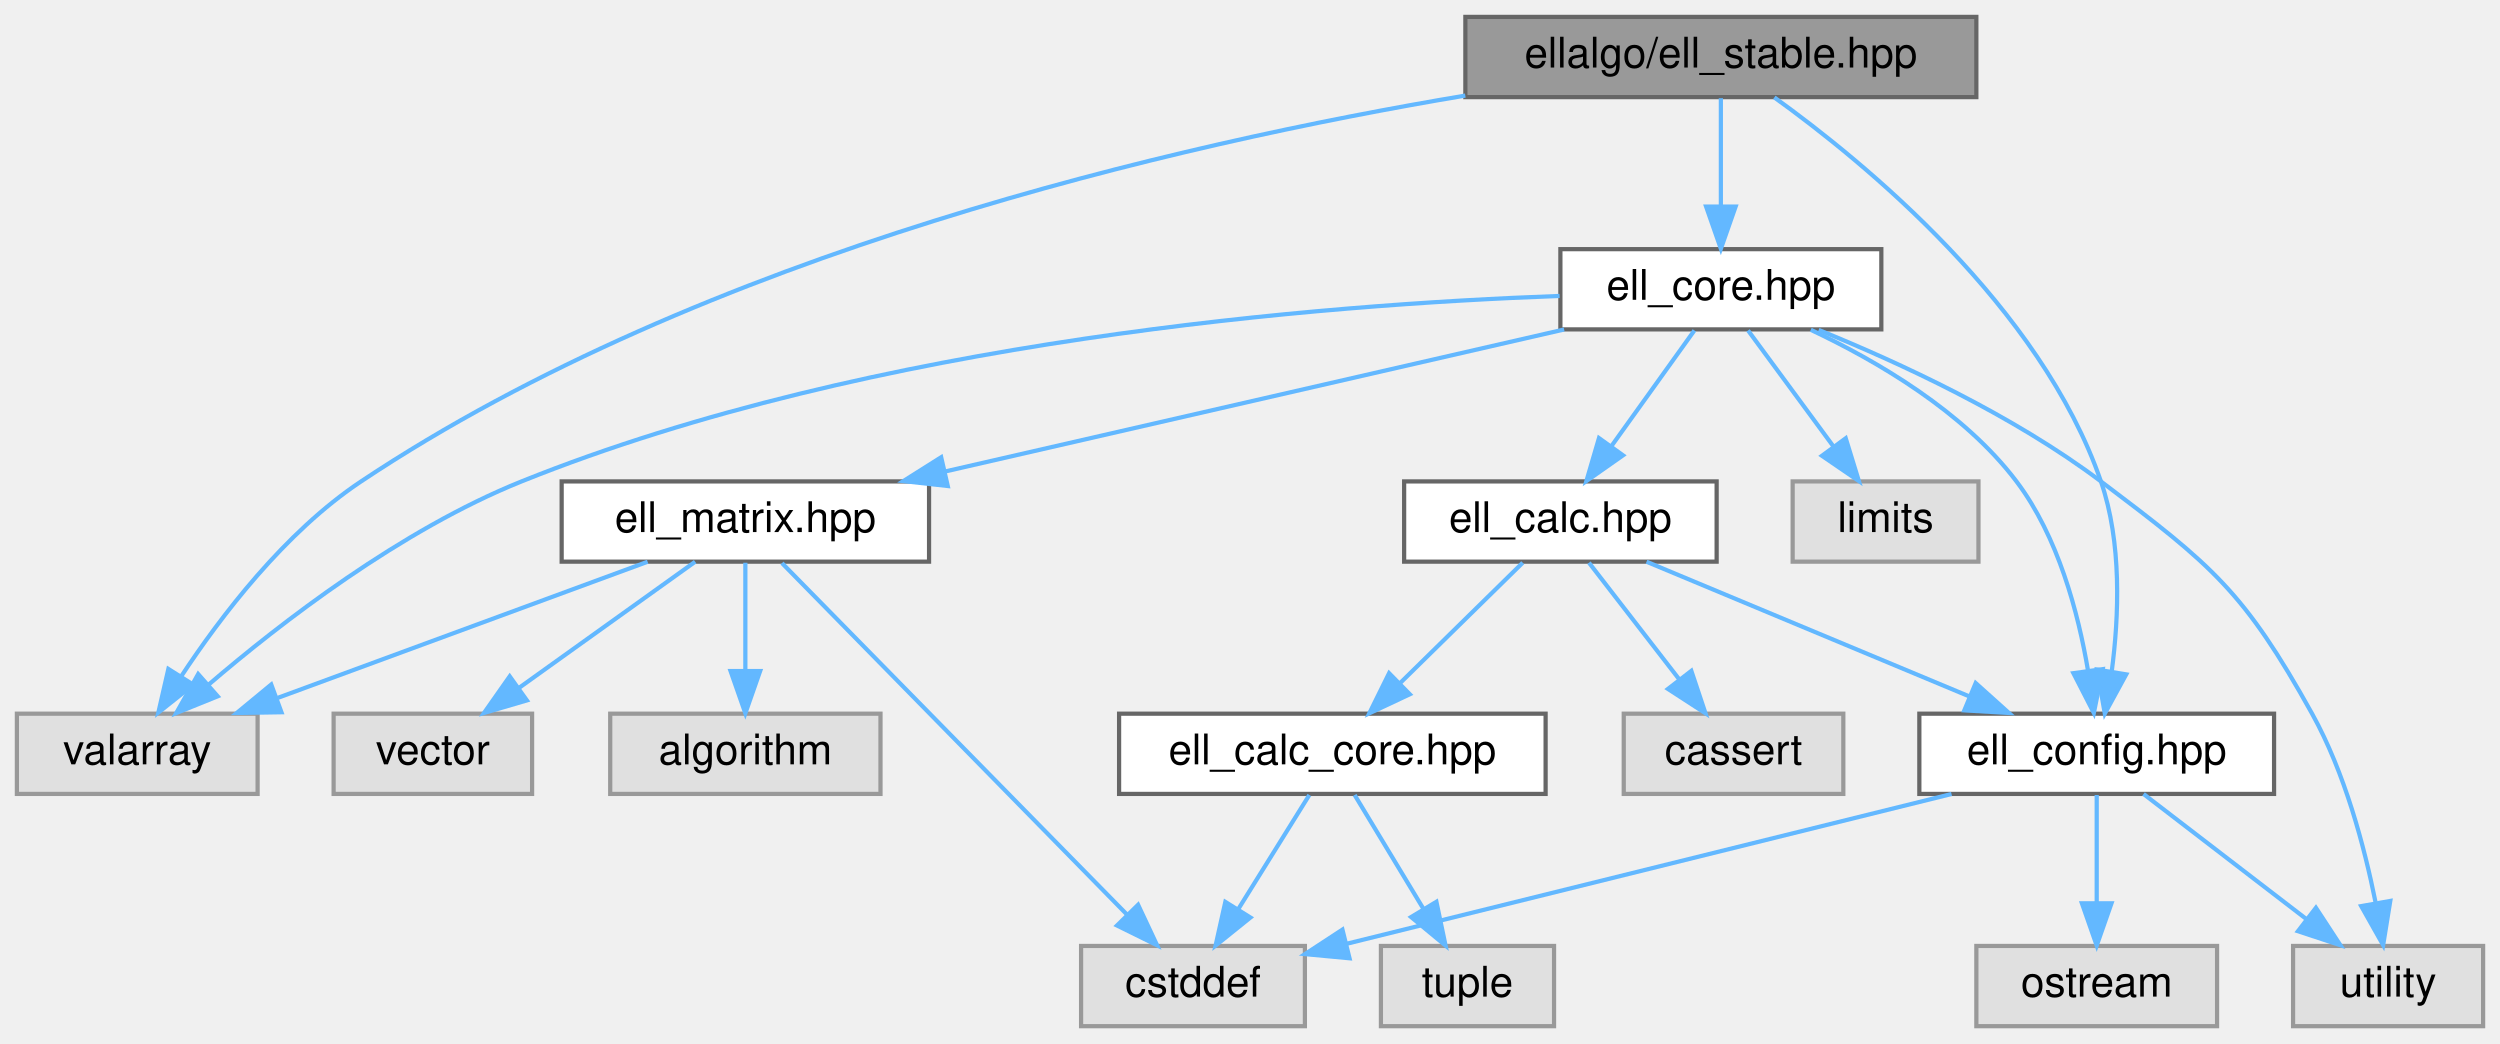
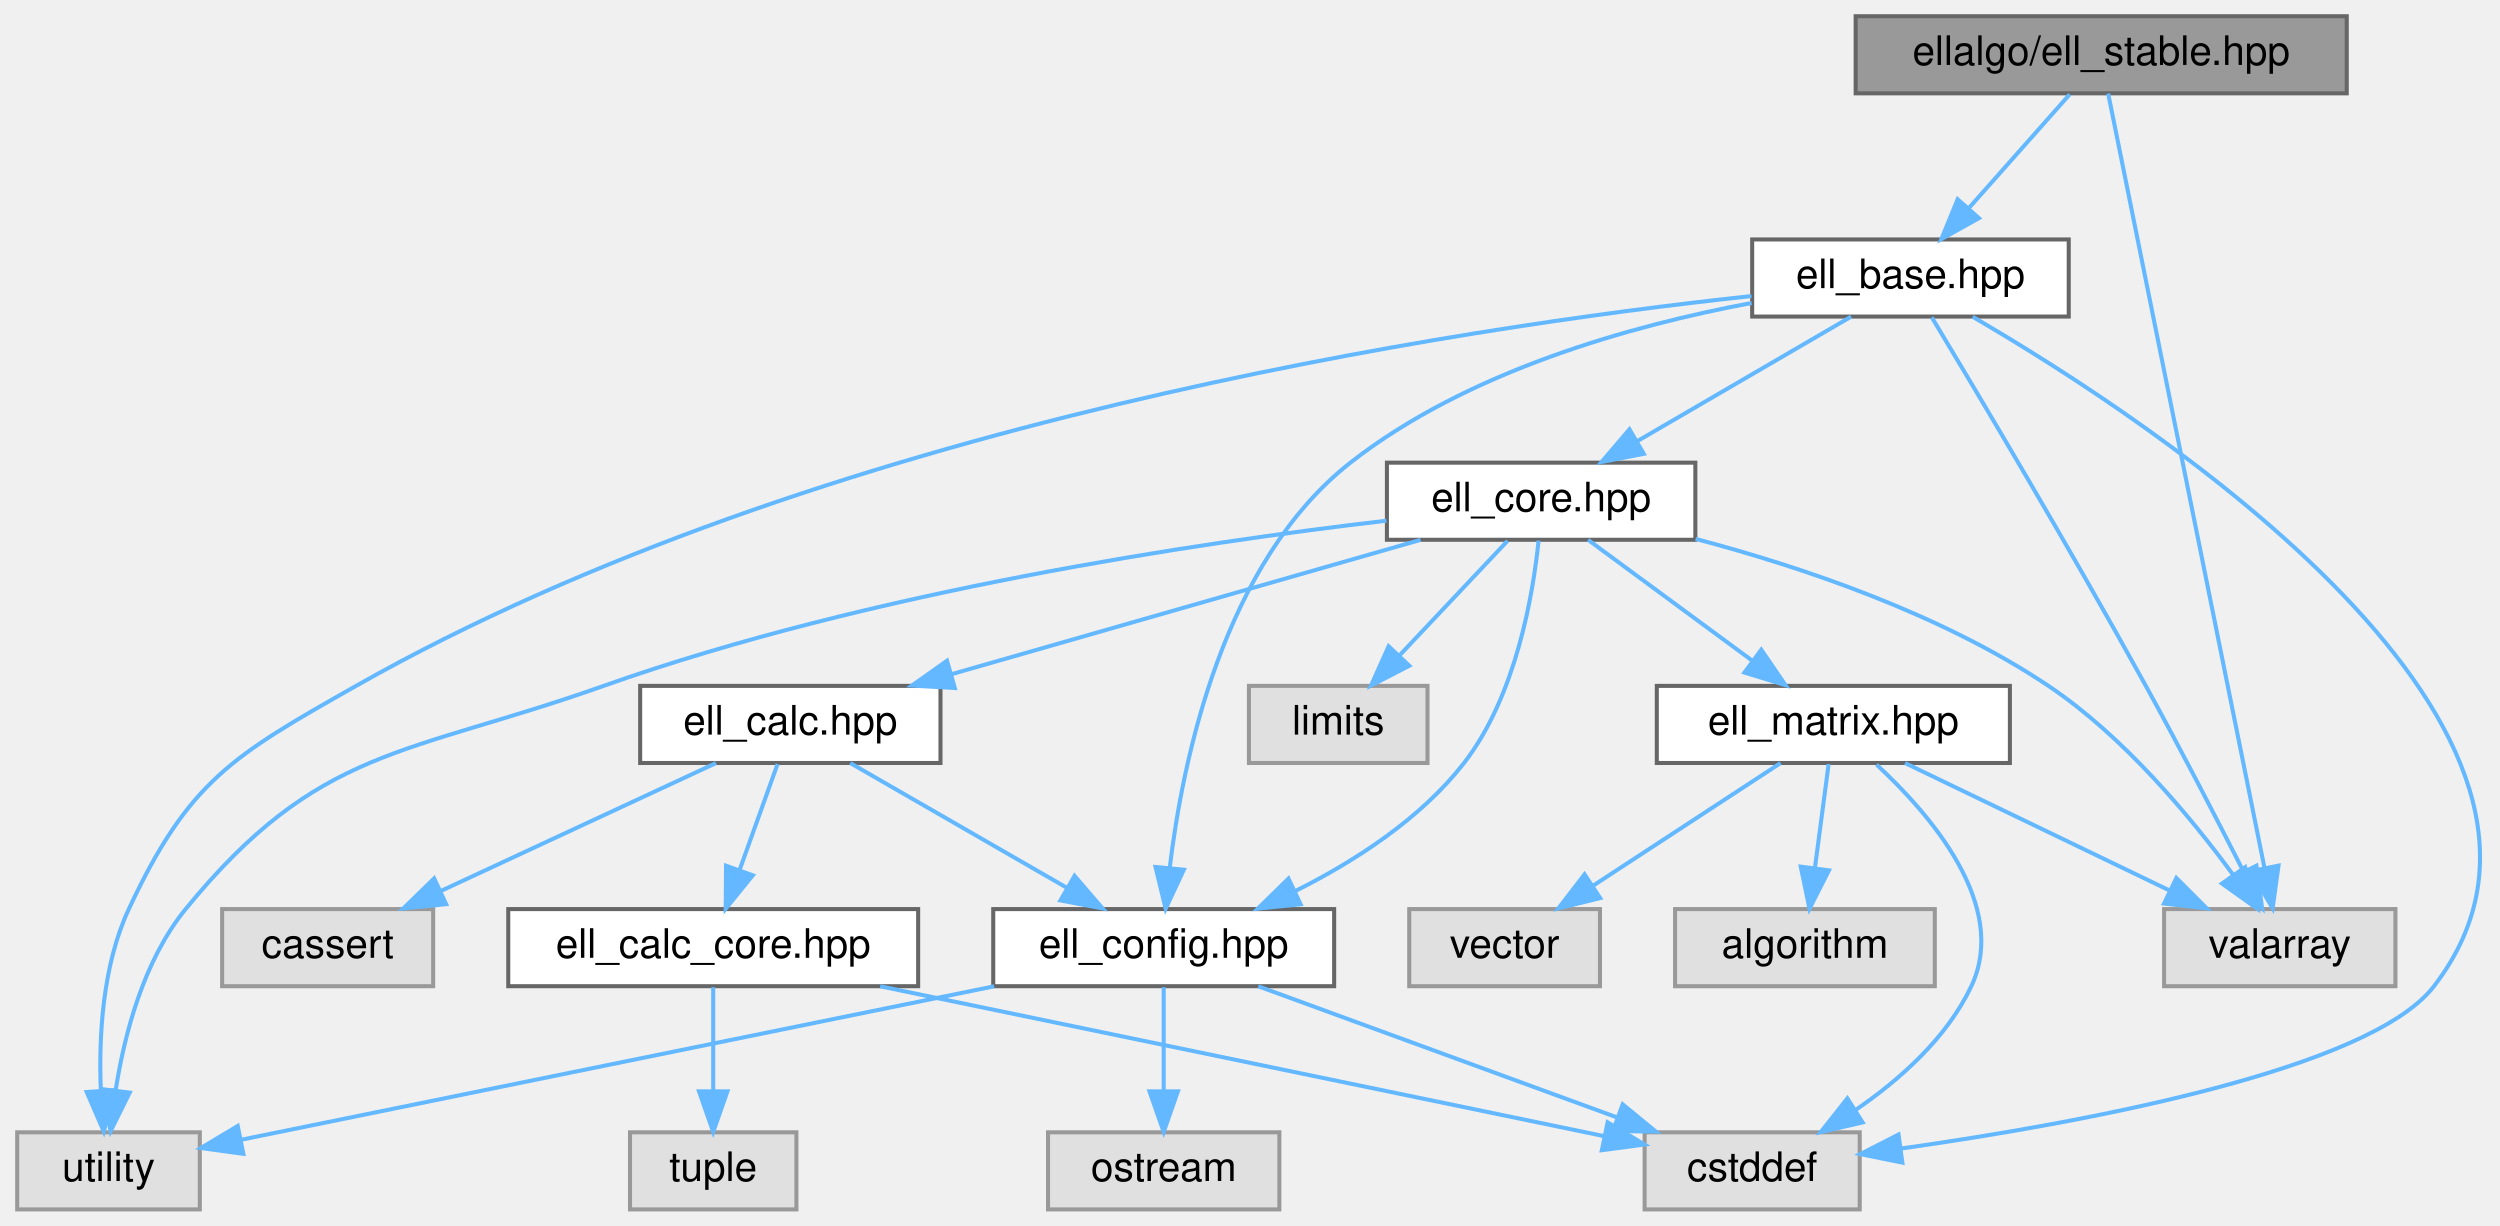
- <svg xmlns="http://www.w3.org/2000/svg" xmlns:xlink="http://www.w3.org/1999/xlink" width="592pt" height="247pt" viewBox="0.00 0.00 592.00 247.00">
-   <g id="graph0" class="graph" transform="scale(1 1) rotate(0) translate(4 243)">
+ <svg xmlns="http://www.w3.org/2000/svg" xmlns:xlink="http://www.w3.org/1999/xlink" width="616pt" height="302pt" viewBox="0.00 0.00 615.53 302.00">
+   <g id="graph0" class="graph" transform="scale(1 1) rotate(0) translate(4 298)">
    <g id="Node000001" class="node">
      <g id="a_Node000001">
-         <a xlink:title="Numerically stable ellipsoid search space (LDL^T-based)">
-           <polygon fill="#999999" stroke="#666666" points="464,-239 343,-239 343,-220 464,-220 464,-239" />
-           <text text-anchor="middle" x="403.5" y="-227" font-family="Helvetica,sans-Serif" font-size="10.00">ellalgo/ell_stable.hpp</text>
+         <a xlink:title="Numerically stable ellipsoid search space (LDL^T strategy)">
+           <polygon fill="#999999" stroke="#666666" points="574,-294 453,-294 453,-275 574,-275 574,-294" />
+           <text text-anchor="middle" x="513.5" y="-282" font-family="Helvetica,sans-Serif" font-size="10.00">ellalgo/ell_stable.hpp</text>
        </a>
      </g>
    </g>
    <g id="Node000002" class="node">
      <g id="a_Node000002">
        <a xlink:title=" ">
-           <polygon fill="#e0e0e0" stroke="#999999" points="57,-74 0,-74 0,-55 57,-55 57,-74" />
-           <text text-anchor="middle" x="28.5" y="-62" font-family="Helvetica,sans-Serif" font-size="10.00">valarray</text>
+           <polygon fill="#e0e0e0" stroke="#999999" points="586,-74 529,-74 529,-55 586,-55 586,-74" />
+           <text text-anchor="middle" x="557.5" y="-62" font-family="Helvetica,sans-Serif" font-size="10.00">valarray</text>
        </a>
      </g>
    </g>
    <g id="edge1_Node000001_Node000002" class="edge">
      <g id="a_edge1_Node000001_Node000002">
        <a xlink:title=" ">
-           <path fill="none" stroke="#63b8ff" d="M342.99,-220.37C274.74,-208.92 162.71,-183.08 81.5,-129 63.46,-116.99 48.27,-97.06 38.84,-82.74" />
-           <polygon fill="#63b8ff" stroke="#63b8ff" points="41.79,-80.86 33.5,-74.27 35.87,-84.59 41.79,-80.86" />
+           <path fill="none" stroke="#63b8ff" d="M515.22,-274.95C521.7,-242.88 544.64,-129.2 553.74,-84.12" />
+           <polygon fill="#63b8ff" stroke="#63b8ff" points="557.19,-84.72 555.74,-74.22 550.33,-83.33 557.19,-84.72" />
        </a>
      </g>
    </g>
    <g id="Node000003" class="node">
      <g id="a_Node000003">
-         <a xlink:href="ell__config_8hpp.html" target="_top" xlink:title="Configuration types and constants for the ellipsoid algorithm.">
-           <polygon fill="white" stroke="#666666" points="534.5,-74 450.5,-74 450.5,-55 534.5,-55 534.5,-74" />
-           <text text-anchor="middle" x="492.5" y="-62" font-family="Helvetica,sans-Serif" font-size="10.00">ell_config.hpp</text>
+         <a xlink:href="ell__base_8hpp.html" target="_top" xlink:title="Shared ellipsoid search space base (compile-time Strategy)">
+           <polygon fill="white" stroke="#666666" points="505.5,-239 427.5,-239 427.5,-220 505.5,-220 505.5,-239" />
+           <text text-anchor="middle" x="466.5" y="-227" font-family="Helvetica,sans-Serif" font-size="10.00">ell_base.hpp</text>
        </a>
      </g>
    </g>
    <g id="edge2_Node000001_Node000003" class="edge">
      <g id="a_edge2_Node000001_Node000003">
        <a xlink:title=" ">
-           <path fill="none" stroke="#63b8ff" d="M416.16,-219.93C437.38,-204.66 479.24,-170.4 493.5,-129 498.5,-114.49 497.77,-96.98 496.06,-84.03" />
-           <polygon fill="#63b8ff" stroke="#63b8ff" points="499.49,-83.31 494.42,-74.01 492.58,-84.44 499.49,-83.31" />
+           <path fill="none" stroke="#63b8ff" d="M505.74,-274.75C499.03,-267.18 489.16,-256.05 480.99,-246.84" />
+           <polygon fill="#63b8ff" stroke="#63b8ff" points="483.37,-244.25 474.12,-239.09 478.13,-248.89 483.37,-244.25" />
+         </a>
+       </g>
+     </g>
+     <g id="edge5_Node000003_Node000002" class="edge">
+       <g id="a_edge5_Node000003_Node000002">
+         <a xlink:title=" ">
+           <path fill="none" stroke="#63b8ff" d="M471.76,-219.8C482.13,-202.6 505.78,-162.98 524.5,-129 532.92,-113.72 542.03,-96.09 548.55,-83.29" />
+           <polygon fill="#63b8ff" stroke="#63b8ff" points="551.75,-84.7 553.15,-74.2 545.51,-81.54 551.75,-84.7" />
+         </a>
+       </g>
+     </g>
+     <g id="Node000004" class="node">
+       <g id="a_Node000004">
+         <a xlink:title=" ">
+           <polygon fill="#e0e0e0" stroke="#999999" points="454,-19 401,-19 401,0 454,0 454,-19" />
+           <text text-anchor="middle" x="427.5" y="-7" font-family="Helvetica,sans-Serif" font-size="10.00">cstddef</text>
+         </a>
+       </g>
+     </g>
+     <g id="edge3_Node000003_Node000004" class="edge">
+       <g id="a_edge3_Node000003_Node000004">
+         <a xlink:title=" ">
+           <path fill="none" stroke="#63b8ff" d="M481.84,-219.94C525.41,-194.56 643.69,-117.61 595.5,-55 579.61,-34.36 508.74,-21.32 464.27,-15.01" />
+           <polygon fill="#63b8ff" stroke="#63b8ff" points="464.51,-11.52 454.13,-13.63 463.56,-18.45 464.51,-11.52" />
+         </a>
+       </g>
+     </g>
+     <g id="Node000005" class="node">
+       <g id="a_Node000005">
+         <a xlink:title=" ">
+           <polygon fill="#e0e0e0" stroke="#999999" points="45,-19 0,-19 0,0 45,0 45,-19" />
+           <text text-anchor="middle" x="22.5" y="-7" font-family="Helvetica,sans-Serif" font-size="10.00">utility</text>
+         </a>
+       </g>
+     </g>
+     <g id="edge4_Node000003_Node000005" class="edge">
+       <g id="a_edge4_Node000003_Node000005">
+         <a xlink:title=" ">
+           <path fill="none" stroke="#63b8ff" d="M427.33,-225.05C355.09,-217.28 197.83,-193.75 83.5,-129 53.14,-111.81 42.25,-105.61 27.5,-74 20.99,-60.05 20.08,-42.49 20.61,-29.38" />
+           <polygon fill="#63b8ff" stroke="#63b8ff" points="24.11,-29.42 21.34,-19.2 17.13,-28.92 24.11,-29.42" />
+         </a>
+       </g>
+     </g>
+     <g id="Node000006" class="node">
+       <g id="a_Node000006">
+         <a xlink:href="ell__config_8hpp.html" target="_top" xlink:title="Configuration types and constants for the ellipsoid algorithm.">
+           <polygon fill="white" stroke="#666666" points="324.5,-74 240.5,-74 240.5,-55 324.5,-55 324.5,-74" />
+           <text text-anchor="middle" x="282.5" y="-62" font-family="Helvetica,sans-Serif" font-size="10.00">ell_config.hpp</text>
+         </a>
+       </g>
+     </g>
+     <g id="edge6_Node000003_Node000006" class="edge">
+       <g id="a_edge6_Node000003_Node000006">
+         <a xlink:title=" ">
+           <path fill="none" stroke="#63b8ff" d="M427.37,-223.35C397.69,-217.8 357.23,-206.51 328.5,-184 297.19,-159.47 287.16,-110.74 283.97,-84.04" />
+           <polygon fill="#63b8ff" stroke="#63b8ff" points="287.46,-83.69 282.98,-74.09 280.49,-84.38 287.46,-83.69" />
+         </a>
+       </g>
+     </g>
+     <g id="Node000008" class="node">
+       <g id="a_Node000008">
+         <a xlink:href="ell__core_8hpp.html" target="_top" xlink:title="Ellipsoid search space core with matrix update.">
+           <polygon fill="white" stroke="#666666" points="413.5,-184 337.5,-184 337.5,-165 413.5,-165 413.5,-184" />
+           <text text-anchor="middle" x="375.5" y="-172" font-family="Helvetica,sans-Serif" font-size="10.00">ell_core.hpp</text>
+         </a>
+       </g>
+     </g>
+     <g id="edge10_Node000003_Node000008" class="edge">
+       <g id="a_edge10_Node000003_Node000008">
+         <a xlink:title=" ">
+           <path fill="none" stroke="#63b8ff" d="M451.88,-219.98C437.64,-211.69 415.75,-198.94 399.05,-189.22" />
+           <polygon fill="#63b8ff" stroke="#63b8ff" points="400.79,-186.18 390.39,-184.17 397.27,-192.23 400.79,-186.18" />
+         </a>
+       </g>
+     </g>
+     <g id="edge7_Node000006_Node000004" class="edge">
+       <g id="a_edge7_Node000006_Node000004">
+         <a xlink:title=" ">
+           <path fill="none" stroke="#63b8ff" d="M305.8,-54.98C329.75,-46.23 367.28,-32.51 394.33,-22.62" />
+           <polygon fill="#63b8ff" stroke="#63b8ff" points="395.59,-25.89 403.78,-19.17 393.19,-19.32 395.59,-25.89" />
+         </a>
+       </g>
+     </g>
+     <g id="edge9_Node000006_Node000005" class="edge">
+       <g id="a_edge9_Node000006_Node000005">
+         <a xlink:title=" ">
+           <path fill="none" stroke="#63b8ff" d="M240.73,-54.98C189.08,-44.46 102.26,-26.76 55.2,-17.17" />
+           <polygon fill="#63b8ff" stroke="#63b8ff" points="55.73,-13.7 45.24,-15.13 54.34,-20.56 55.73,-13.7" />
        </a>
      </g>
    </g>
    <g id="Node000007" class="node">
      <g id="a_Node000007">
-         <a xlink:href="ell__core_8hpp.html" target="_top" xlink:title="Ellipsoid search space core with matrix update.">
-           <polygon fill="white" stroke="#666666" points="441.5,-184 365.5,-184 365.5,-165 441.5,-165 441.5,-184" />
-           <text text-anchor="middle" x="403.5" y="-172" font-family="Helvetica,sans-Serif" font-size="10.00">ell_core.hpp</text>
-         </a>
-       </g>
-     </g>
-     <g id="edge6_Node000001_Node000007" class="edge">
-       <g id="a_edge6_Node000001_Node000007">
-         <a xlink:title=" ">
-           <path fill="none" stroke="#63b8ff" d="M403.5,-219.75C403.5,-212.8 403.5,-202.85 403.5,-194.13" />
-           <polygon fill="#63b8ff" stroke="#63b8ff" points="407,-194.09 403.5,-184.09 400,-194.09 407,-194.09" />
-         </a>
-       </g>
-     </g>
-     <g id="Node000004" class="node">
-       <g id="a_Node000004">
-         <a xlink:title=" ">
-           <polygon fill="#e0e0e0" stroke="#999999" points="305,-19 252,-19 252,0 305,0 305,-19" />
-           <text text-anchor="middle" x="278.5" y="-7" font-family="Helvetica,sans-Serif" font-size="10.00">cstddef</text>
-         </a>
-       </g>
-     </g>
-     <g id="edge3_Node000003_Node000004" class="edge">
-       <g id="a_edge3_Node000003_Node000004">
-         <a xlink:title=" ">
-           <path fill="none" stroke="#63b8ff" d="M458.12,-54.98C418.88,-45.27 354.98,-29.44 314.91,-19.52" />
-           <polygon fill="#63b8ff" stroke="#63b8ff" points="315.57,-16.08 305.02,-17.07 313.89,-22.87 315.57,-16.08" />
-         </a>
-       </g>
-     </g>
-     <g id="Node000005" class="node">
-       <g id="a_Node000005">
-         <a xlink:title=" ">
-           <polygon fill="#e0e0e0" stroke="#999999" points="521,-19 464,-19 464,0 521,0 521,-19" />
-           <text text-anchor="middle" x="492.5" y="-7" font-family="Helvetica,sans-Serif" font-size="10.00">ostream</text>
-         </a>
-       </g>
-     </g>
-     <g id="edge4_Node000003_Node000005" class="edge">
-       <g id="a_edge4_Node000003_Node000005">
-         <a xlink:title=" ">
-           <path fill="none" stroke="#63b8ff" d="M492.5,-54.75C492.5,-47.8 492.5,-37.85 492.5,-29.13" />
-           <polygon fill="#63b8ff" stroke="#63b8ff" points="496,-29.09 492.5,-19.09 489,-29.09 496,-29.09" />
-         </a>
-       </g>
-     </g>
-     <g id="Node000006" class="node">
-       <g id="a_Node000006">
-         <a xlink:title=" ">
-           <polygon fill="#e0e0e0" stroke="#999999" points="584,-19 539,-19 539,0 584,0 584,-19" />
-           <text text-anchor="middle" x="561.5" y="-7" font-family="Helvetica,sans-Serif" font-size="10.00">utility</text>
-         </a>
-       </g>
-     </g>
-     <g id="edge5_Node000003_Node000006" class="edge">
-       <g id="a_edge5_Node000003_Node000006">
-         <a xlink:title=" ">
-           <path fill="none" stroke="#63b8ff" d="M503.59,-54.98C513.99,-47 529.76,-34.88 542.22,-25.31" />
-           <polygon fill="#63b8ff" stroke="#63b8ff" points="544.41,-28.04 550.21,-19.17 540.15,-22.49 544.41,-28.04" />
-         </a>
-       </g>
-     </g>
-     <g id="edge9_Node000007_Node000002" class="edge">
-       <g id="a_edge9_Node000007_Node000002">
-         <a xlink:title=" ">
-           <path fill="none" stroke="#63b8ff" d="M365.31,-172.92C309.39,-170.9 202.85,-162.52 119.5,-129 90.93,-117.51 62.56,-95.61 45.28,-80.78" />
-           <polygon fill="#63b8ff" stroke="#63b8ff" points="47.55,-78.12 37.73,-74.15 42.93,-83.38 47.55,-78.12" />
-         </a>
-       </g>
-     </g>
-     <g id="edge16_Node000007_Node000003" class="edge">
-       <g id="a_edge16_Node000007_Node000003">
-         <a xlink:title=" ">
-           <path fill="none" stroke="#63b8ff" d="M424.79,-164.9C440.4,-157.55 460.99,-145.54 473.5,-129 483.37,-115.95 488.14,-97.81 490.43,-84.26" />
-           <polygon fill="#63b8ff" stroke="#63b8ff" points="493.92,-84.55 491.82,-74.16 486.98,-83.59 493.92,-84.55" />
-         </a>
-       </g>
-     </g>
-     <g id="edge8_Node000007_Node000006" class="edge">
-       <g id="a_edge8_Node000007_Node000006">
-         <a xlink:title=" ">
-           <path fill="none" stroke="#63b8ff" d="M426.66,-164.87C445.68,-157.15 472.76,-144.64 493.5,-129 519.88,-109.11 527.46,-102.88 543.5,-74 551.25,-60.05 555.89,-42.5 558.52,-29.38" />
-           <polygon fill="#63b8ff" stroke="#63b8ff" points="562.02,-29.66 560.33,-19.2 555.13,-28.43 562.02,-29.66" />
-         </a>
-       </g>
-     </g>
-     <g id="Node000008" class="node">
-       <g id="a_Node000008">
-         <a xlink:title=" ">
-           <polygon fill="#e0e0e0" stroke="#999999" points="464.5,-129 420.5,-129 420.5,-110 464.5,-110 464.5,-129" />
-           <text text-anchor="middle" x="442.5" y="-117" font-family="Helvetica,sans-Serif" font-size="10.00">limits</text>
-         </a>
-       </g>
-     </g>
-     <g id="edge7_Node000007_Node000008" class="edge">
-       <g id="a_edge7_Node000007_Node000008">
-         <a xlink:title=" ">
-           <path fill="none" stroke="#63b8ff" d="M409.94,-164.75C415.39,-157.34 423.36,-146.5 430.06,-137.41" />
-           <polygon fill="#63b8ff" stroke="#63b8ff" points="433.07,-139.22 436.18,-129.09 427.43,-135.07 433.07,-139.22" />
+         <a xlink:title=" ">
+           <polygon fill="#e0e0e0" stroke="#999999" points="311,-19 254,-19 254,0 311,0 311,-19" />
+           <text text-anchor="middle" x="282.5" y="-7" font-family="Helvetica,sans-Serif" font-size="10.00">ostream</text>
+         </a>
+       </g>
+     </g>
+     <g id="edge8_Node000006_Node000007" class="edge">
+       <g id="a_edge8_Node000006_Node000007">
+         <a xlink:title=" ">
+           <path fill="none" stroke="#63b8ff" d="M282.5,-54.75C282.5,-47.8 282.5,-37.85 282.5,-29.13" />
+           <polygon fill="#63b8ff" stroke="#63b8ff" points="286,-29.09 282.5,-19.09 279,-29.09 286,-29.09" />
+         </a>
+       </g>
+     </g>
+     <g id="edge13_Node000008_Node000002" class="edge">
+       <g id="a_edge13_Node000008_Node000002">
+         <a xlink:title=" ">
+           <path fill="none" stroke="#63b8ff" d="M413.58,-165.21C439.59,-158.34 474,-146.77 500.5,-129 519.07,-116.55 535.56,-96.7 545.96,-82.51" />
+           <polygon fill="#63b8ff" stroke="#63b8ff" points="548.97,-84.33 551.88,-74.14 543.25,-80.29 548.97,-84.33" />
+         </a>
+       </g>
+     </g>
+     <g id="edge12_Node000008_Node000005" class="edge">
+       <g id="a_edge12_Node000008_Node000005">
+         <a xlink:title=" ">
+           <path fill="none" stroke="#63b8ff" d="M337.38,-169.7C290.81,-164.27 210.14,-152.25 144.5,-129 95.58,-111.67 74.35,-114.17 41.5,-74 31.14,-61.33 26.43,-43.15 24.28,-29.48" />
+           <polygon fill="#63b8ff" stroke="#63b8ff" points="27.72,-28.78 23.02,-19.29 20.78,-29.64 27.72,-28.78" />
+         </a>
+       </g>
+     </g>
+     <g id="edge20_Node000008_Node000006" class="edge">
+       <g id="a_edge20_Node000008_Node000006">
+         <a xlink:title=" ">
+           <path fill="none" stroke="#63b8ff" d="M374.87,-164.8C373.53,-151.66 369.34,-126.54 356.5,-110 345.79,-96.21 329.51,-85.75 314.94,-78.45" />
+           <polygon fill="#63b8ff" stroke="#63b8ff" points="316.23,-75.19 305.69,-74.11 313.25,-81.53 316.23,-75.19" />
        </a>
      </g>
    </g>
    <g id="Node000009" class="node">
      <g id="a_Node000009">
+         <a xlink:title=" ">
+           <polygon fill="#e0e0e0" stroke="#999999" points="347.5,-129 303.5,-129 303.5,-110 347.5,-110 347.5,-129" />
+           <text text-anchor="middle" x="325.5" y="-117" font-family="Helvetica,sans-Serif" font-size="10.00">limits</text>
+         </a>
+       </g>
+     </g>
+     <g id="edge11_Node000008_Node000009" class="edge">
+       <g id="a_edge11_Node000008_Node000009">
+         <a xlink:title=" ">
+           <path fill="none" stroke="#63b8ff" d="M367.24,-164.75C360.04,-157.11 349.39,-145.82 340.65,-136.56" />
+           <polygon fill="#63b8ff" stroke="#63b8ff" points="343.01,-133.96 333.6,-129.09 337.92,-138.76 343.01,-133.96" />
+         </a>
+       </g>
+     </g>
+     <g id="Node000010" class="node">
+       <g id="a_Node000010">
        <a xlink:href="ell__calc_8hpp.html" target="_top" xlink:title="Ellipsoid computation layer with cut dispatch.">
-           <polygon fill="white" stroke="#666666" points="402.5,-129 328.5,-129 328.5,-110 402.5,-110 402.5,-129" />
-           <text text-anchor="middle" x="365.5" y="-117" font-family="Helvetica,sans-Serif" font-size="10.00">ell_calc.hpp</text>
-         </a>
-       </g>
-     </g>
-     <g id="edge10_Node000007_Node000009" class="edge">
-       <g id="a_edge10_Node000007_Node000009">
-         <a xlink:title=" ">
-           <path fill="none" stroke="#63b8ff" d="M397.23,-164.75C391.91,-157.34 384.14,-146.5 377.62,-137.41" />
-           <polygon fill="#63b8ff" stroke="#63b8ff" points="380.33,-135.18 371.66,-129.09 374.64,-139.26 380.33,-135.18" />
+           <polygon fill="white" stroke="#666666" points="227.5,-129 153.5,-129 153.5,-110 227.5,-110 227.5,-129" />
+           <text text-anchor="middle" x="190.5" y="-117" font-family="Helvetica,sans-Serif" font-size="10.00">ell_calc.hpp</text>
+         </a>
+       </g>
+     </g>
+     <g id="edge14_Node000008_Node000010" class="edge">
+       <g id="a_edge14_Node000008_Node000010">
+         <a xlink:title=" ">
+           <path fill="none" stroke="#63b8ff" d="M345.78,-164.98C314.45,-156.01 264.93,-141.82 230.26,-131.89" />
+           <polygon fill="#63b8ff" stroke="#63b8ff" points="231.03,-128.47 220.46,-129.08 229.11,-135.2 231.03,-128.47" />
+         </a>
+       </g>
+     </g>
+     <g id="Node000014" class="node">
+       <g id="a_Node000014">
+         <a xlink:href="ell__matrix_8hpp.html" target="_top" xlink:title="Square matrix with flat storage and strided views.">
+           <polygon fill="white" stroke="#666666" points="491,-129 404,-129 404,-110 491,-110 491,-129" />
+           <text text-anchor="middle" x="447.5" y="-117" font-family="Helvetica,sans-Serif" font-size="10.00">ell_matrix.hpp</text>
+         </a>
+       </g>
+     </g>
+     <g id="edge21_Node000008_Node000014" class="edge">
+       <g id="a_edge21_Node000008_Node000014">
+         <a xlink:title=" ">
+           <path fill="none" stroke="#63b8ff" d="M387.07,-164.98C397.92,-157 414.38,-144.88 427.38,-135.31" />
+           <polygon fill="#63b8ff" stroke="#63b8ff" points="429.74,-137.92 435.72,-129.17 425.59,-132.28 429.74,-137.92" />
+         </a>
+       </g>
+     </g>
+     <g id="edge19_Node000010_Node000006" class="edge">
+       <g id="a_edge19_Node000010_Node000006">
+         <a xlink:title=" ">
+           <path fill="none" stroke="#63b8ff" d="M205.28,-109.98C219.68,-101.69 241.81,-88.94 258.69,-79.22" />
+           <polygon fill="#63b8ff" stroke="#63b8ff" points="260.53,-82.19 267.45,-74.17 257.04,-76.13 260.53,-82.19" />
+         </a>
+       </g>
+     </g>
+     <g id="Node000011" class="node">
+       <g id="a_Node000011">
+         <a xlink:title=" ">
+           <polygon fill="#e0e0e0" stroke="#999999" points="102.5,-74 50.5,-74 50.5,-55 102.5,-55 102.5,-74" />
+           <text text-anchor="middle" x="76.5" y="-62" font-family="Helvetica,sans-Serif" font-size="10.00">cassert</text>
+         </a>
+       </g>
+     </g>
+     <g id="edge15_Node000010_Node000011" class="edge">
+       <g id="a_edge15_Node000010_Node000011">
+         <a xlink:title=" ">
+           <path fill="none" stroke="#63b8ff" d="M172.18,-109.98C153.84,-101.46 125.39,-88.23 104.27,-78.41" />
+           <polygon fill="#63b8ff" stroke="#63b8ff" points="105.69,-75.21 95.15,-74.17 102.74,-81.56 105.69,-75.21" />
+         </a>
+       </g>
+     </g>
+     <g id="Node000012" class="node">
+       <g id="a_Node000012">
+         <a xlink:href="ell__calc__core_8hpp.html" target="_top" xlink:title="Core ellipsoid calculation routines.">
+           <polygon fill="white" stroke="#666666" points="222,-74 121,-74 121,-55 222,-55 222,-74" />
+           <text text-anchor="middle" x="171.5" y="-62" font-family="Helvetica,sans-Serif" font-size="10.00">ell_calc_core.hpp</text>
+         </a>
+       </g>
+     </g>
+     <g id="edge16_Node000010_Node000012" class="edge">
+       <g id="a_edge16_Node000010_Node000012">
+         <a xlink:title=" ">
+           <path fill="none" stroke="#63b8ff" d="M187.36,-109.75C184.82,-102.65 181.14,-92.4 177.97,-83.56" />
+           <polygon fill="#63b8ff" stroke="#63b8ff" points="181.25,-82.32 174.58,-74.09 174.66,-84.68 181.25,-82.32" />
+         </a>
+       </g>
+     </g>
+     <g id="edge17_Node000012_Node000004" class="edge">
+       <g id="a_edge17_Node000012_Node000004">
+         <a xlink:title=" ">
+           <path fill="none" stroke="#63b8ff" d="M212.63,-54.98C261.91,-44.78 343.7,-27.85 390.88,-18.08" />
+           <polygon fill="#63b8ff" stroke="#63b8ff" points="391.88,-21.45 400.96,-15.99 390.46,-14.59 391.88,-21.45" />
        </a>
      </g>
    </g>
    <g id="Node000013" class="node">
      <g id="a_Node000013">
-         <a xlink:href="ell__matrix_8hpp.html" target="_top" xlink:title="Square matrix with flat storage and strided views.">
-           <polygon fill="white" stroke="#666666" points="216,-129 129,-129 129,-110 216,-110 216,-129" />
-           <text text-anchor="middle" x="172.5" y="-117" font-family="Helvetica,sans-Serif" font-size="10.00">ell_matrix.hpp</text>
-         </a>
-       </g>
-     </g>
-     <g id="edge17_Node000007_Node000013" class="edge">
-       <g id="a_edge17_Node000007_Node000013">
-         <a xlink:title=" ">
-           <path fill="none" stroke="#63b8ff" d="M366.39,-164.98C326.51,-155.84 263.04,-141.27 219.66,-131.32" />
-           <polygon fill="#63b8ff" stroke="#63b8ff" points="220.43,-127.91 209.91,-129.08 218.87,-134.73 220.43,-127.91" />
-         </a>
-       </g>
-     </g>
-     <g id="edge15_Node000009_Node000003" class="edge">
-       <g id="a_edge15_Node000009_Node000003">
-         <a xlink:title=" ">
-           <path fill="none" stroke="#63b8ff" d="M385.9,-109.98C406.52,-101.38 438.61,-87.99 462.19,-78.15" />
-           <polygon fill="#63b8ff" stroke="#63b8ff" points="463.84,-81.25 471.72,-74.17 461.15,-74.79 463.84,-81.25" />
-         </a>
-       </g>
-     </g>
-     <g id="Node000010" class="node">
-       <g id="a_Node000010">
-         <a xlink:title=" ">
-           <polygon fill="#e0e0e0" stroke="#999999" points="432.5,-74 380.5,-74 380.5,-55 432.5,-55 432.5,-74" />
-           <text text-anchor="middle" x="406.5" y="-62" font-family="Helvetica,sans-Serif" font-size="10.00">cassert</text>
-         </a>
-       </g>
-     </g>
-     <g id="edge11_Node000009_Node000010" class="edge">
-       <g id="a_edge11_Node000009_Node000010">
-         <a xlink:title=" ">
-           <path fill="none" stroke="#63b8ff" d="M372.27,-109.75C378.06,-102.26 386.56,-91.28 393.64,-82.13" />
-           <polygon fill="#63b8ff" stroke="#63b8ff" points="396.51,-84.14 399.86,-74.09 390.97,-79.86 396.51,-84.14" />
-         </a>
-       </g>
-     </g>
-     <g id="Node000011" class="node">
-       <g id="a_Node000011">
-         <a xlink:href="ell__calc__core_8hpp.html" target="_top" xlink:title="Core ellipsoid calculation routines.">
-           <polygon fill="white" stroke="#666666" points="362,-74 261,-74 261,-55 362,-55 362,-74" />
-           <text text-anchor="middle" x="311.5" y="-62" font-family="Helvetica,sans-Serif" font-size="10.00">ell_calc_core.hpp</text>
-         </a>
-       </g>
-     </g>
-     <g id="edge12_Node000009_Node000011" class="edge">
-       <g id="a_edge12_Node000009_Node000011">
-         <a xlink:title=" ">
-           <path fill="none" stroke="#63b8ff" d="M356.58,-109.75C348.72,-102.03 337.07,-90.6 327.58,-81.28" />
-           <polygon fill="#63b8ff" stroke="#63b8ff" points="329.84,-78.6 320.25,-74.09 324.94,-83.59 329.84,-78.6" />
-         </a>
-       </g>
-     </g>
-     <g id="edge13_Node000011_Node000004" class="edge">
-       <g id="a_edge13_Node000011_Node000004">
-         <a xlink:title=" ">
-           <path fill="none" stroke="#63b8ff" d="M306.05,-54.75C301.49,-47.42 294.83,-36.73 289.21,-27.7" />
-           <polygon fill="#63b8ff" stroke="#63b8ff" points="292.1,-25.73 283.85,-19.09 286.16,-29.43 292.1,-25.73" />
-         </a>
-       </g>
-     </g>
-     <g id="Node000012" class="node">
-       <g id="a_Node000012">
-         <a xlink:title=" ">
-           <polygon fill="#e0e0e0" stroke="#999999" points="364,-19 323,-19 323,0 364,0 364,-19" />
-           <text text-anchor="middle" x="343.5" y="-7" font-family="Helvetica,sans-Serif" font-size="10.00">tuple</text>
-         </a>
-       </g>
-     </g>
-     <g id="edge14_Node000011_Node000012" class="edge">
-       <g id="a_edge14_Node000011_Node000012">
-         <a xlink:title=" ">
-           <path fill="none" stroke="#63b8ff" d="M316.78,-54.75C321.21,-47.42 327.66,-36.73 333.12,-27.7" />
-           <polygon fill="#63b8ff" stroke="#63b8ff" points="336.14,-29.46 338.31,-19.09 330.15,-25.84 336.14,-29.46" />
-         </a>
-       </g>
-     </g>
-     <g id="edge20_Node000013_Node000002" class="edge">
-       <g id="a_edge20_Node000013_Node000002">
-         <a xlink:title=" ">
-           <path fill="none" stroke="#63b8ff" d="M149.36,-109.98C125.68,-101.27 88.63,-87.63 61.79,-77.75" />
-           <polygon fill="#63b8ff" stroke="#63b8ff" points="62.65,-74.34 52.06,-74.17 60.23,-80.91 62.65,-74.34" />
-         </a>
-       </g>
-     </g>
-     <g id="edge19_Node000013_Node000004" class="edge">
-       <g id="a_edge19_Node000013_Node000004">
-         <a xlink:title=" ">
-           <path fill="none" stroke="#63b8ff" d="M181.17,-109.66C199.04,-91.46 240.18,-49.55 262.83,-26.47" />
-           <polygon fill="#63b8ff" stroke="#63b8ff" points="265.5,-28.75 270,-19.16 260.5,-23.84 265.5,-28.75" />
-         </a>
-       </g>
-     </g>
-     <g id="Node000014" class="node">
-       <g id="a_Node000014">
-         <a xlink:title=" ">
-           <polygon fill="#e0e0e0" stroke="#999999" points="204.5,-74 140.5,-74 140.5,-55 204.5,-55 204.5,-74" />
-           <text text-anchor="middle" x="172.5" y="-62" font-family="Helvetica,sans-Serif" font-size="10.00">algorithm</text>
-         </a>
-       </g>
-     </g>
-     <g id="edge18_Node000013_Node000014" class="edge">
-       <g id="a_edge18_Node000013_Node000014">
-         <a xlink:title=" ">
-           <path fill="none" stroke="#63b8ff" d="M172.5,-109.75C172.5,-102.8 172.5,-92.85 172.5,-84.13" />
-           <polygon fill="#63b8ff" stroke="#63b8ff" points="176,-84.09 172.5,-74.09 169,-84.09 176,-84.09" />
+         <a xlink:title=" ">
+           <polygon fill="#e0e0e0" stroke="#999999" points="192,-19 151,-19 151,0 192,0 192,-19" />
+           <text text-anchor="middle" x="171.5" y="-7" font-family="Helvetica,sans-Serif" font-size="10.00">tuple</text>
+         </a>
+       </g>
+     </g>
+     <g id="edge18_Node000012_Node000013" class="edge">
+       <g id="a_edge18_Node000012_Node000013">
+         <a xlink:title=" ">
+           <path fill="none" stroke="#63b8ff" d="M171.5,-54.75C171.5,-47.8 171.5,-37.85 171.5,-29.13" />
+           <polygon fill="#63b8ff" stroke="#63b8ff" points="175,-29.09 171.5,-19.09 168,-29.09 175,-29.09" />
+         </a>
+       </g>
+     </g>
+     <g id="edge24_Node000014_Node000002" class="edge">
+       <g id="a_edge24_Node000014_Node000002">
+         <a xlink:title=" ">
+           <path fill="none" stroke="#63b8ff" d="M465.17,-109.98C482.79,-101.5 510.08,-88.35 530.43,-78.54" />
+           <polygon fill="#63b8ff" stroke="#63b8ff" points="532.02,-81.66 539.51,-74.17 528.98,-75.36 532.02,-81.66" />
+         </a>
+       </g>
+     </g>
+     <g id="edge23_Node000014_Node000004" class="edge">
+       <g id="a_edge23_Node000014_Node000004">
+         <a xlink:title=" ">
+           <path fill="none" stroke="#63b8ff" d="M458.14,-109.6C471.3,-97.45 490.89,-74.91 481.5,-55 475.49,-42.26 463.84,-31.92 452.89,-24.44" />
+           <polygon fill="#63b8ff" stroke="#63b8ff" points="454.71,-21.44 444.39,-19.05 450.96,-27.36 454.71,-21.44" />
        </a>
      </g>
    </g>
    <g id="Node000015" class="node">
      <g id="a_Node000015">
        <a xlink:title=" ">
-           <polygon fill="#e0e0e0" stroke="#999999" points="122,-74 75,-74 75,-55 122,-55 122,-74" />
-           <text text-anchor="middle" x="98.5" y="-62" font-family="Helvetica,sans-Serif" font-size="10.00">vector</text>
-         </a>
-       </g>
-     </g>
-     <g id="edge21_Node000013_Node000015" class="edge">
-       <g id="a_edge21_Node000013_Node000015">
-         <a xlink:title=" ">
-           <path fill="none" stroke="#63b8ff" d="M160.61,-109.98C149.35,-101.92 132.21,-89.65 118.79,-80.03" />
-           <polygon fill="#63b8ff" stroke="#63b8ff" points="120.77,-77.15 110.61,-74.17 116.7,-82.84 120.77,-77.15" />
+           <polygon fill="#e0e0e0" stroke="#999999" points="472.5,-74 408.5,-74 408.5,-55 472.5,-55 472.5,-74" />
+           <text text-anchor="middle" x="440.5" y="-62" font-family="Helvetica,sans-Serif" font-size="10.00">algorithm</text>
+         </a>
+       </g>
+     </g>
+     <g id="edge22_Node000014_Node000015" class="edge">
+       <g id="a_edge22_Node000014_Node000015">
+         <a xlink:title=" ">
+           <path fill="none" stroke="#63b8ff" d="M446.34,-109.75C445.43,-102.8 444.11,-92.85 442.96,-84.13" />
+           <polygon fill="#63b8ff" stroke="#63b8ff" points="446.41,-83.54 441.63,-74.09 439.47,-84.46 446.41,-83.54" />
+         </a>
+       </g>
+     </g>
+     <g id="Node000016" class="node">
+       <g id="a_Node000016">
+         <a xlink:title=" ">
+           <polygon fill="#e0e0e0" stroke="#999999" points="390,-74 343,-74 343,-55 390,-55 390,-74" />
+           <text text-anchor="middle" x="366.5" y="-62" font-family="Helvetica,sans-Serif" font-size="10.00">vector</text>
+         </a>
+       </g>
+     </g>
+     <g id="edge25_Node000014_Node000016" class="edge">
+       <g id="a_edge25_Node000014_Node000016">
+         <a xlink:title=" ">
+           <path fill="none" stroke="#63b8ff" d="M434.49,-109.98C422.04,-101.84 403.04,-89.41 388.29,-79.76" />
+           <polygon fill="#63b8ff" stroke="#63b8ff" points="390.04,-76.72 379.75,-74.17 386.2,-82.57 390.04,-76.72" />
        </a>
      </g>
    </g>
  </g>
</svg>
